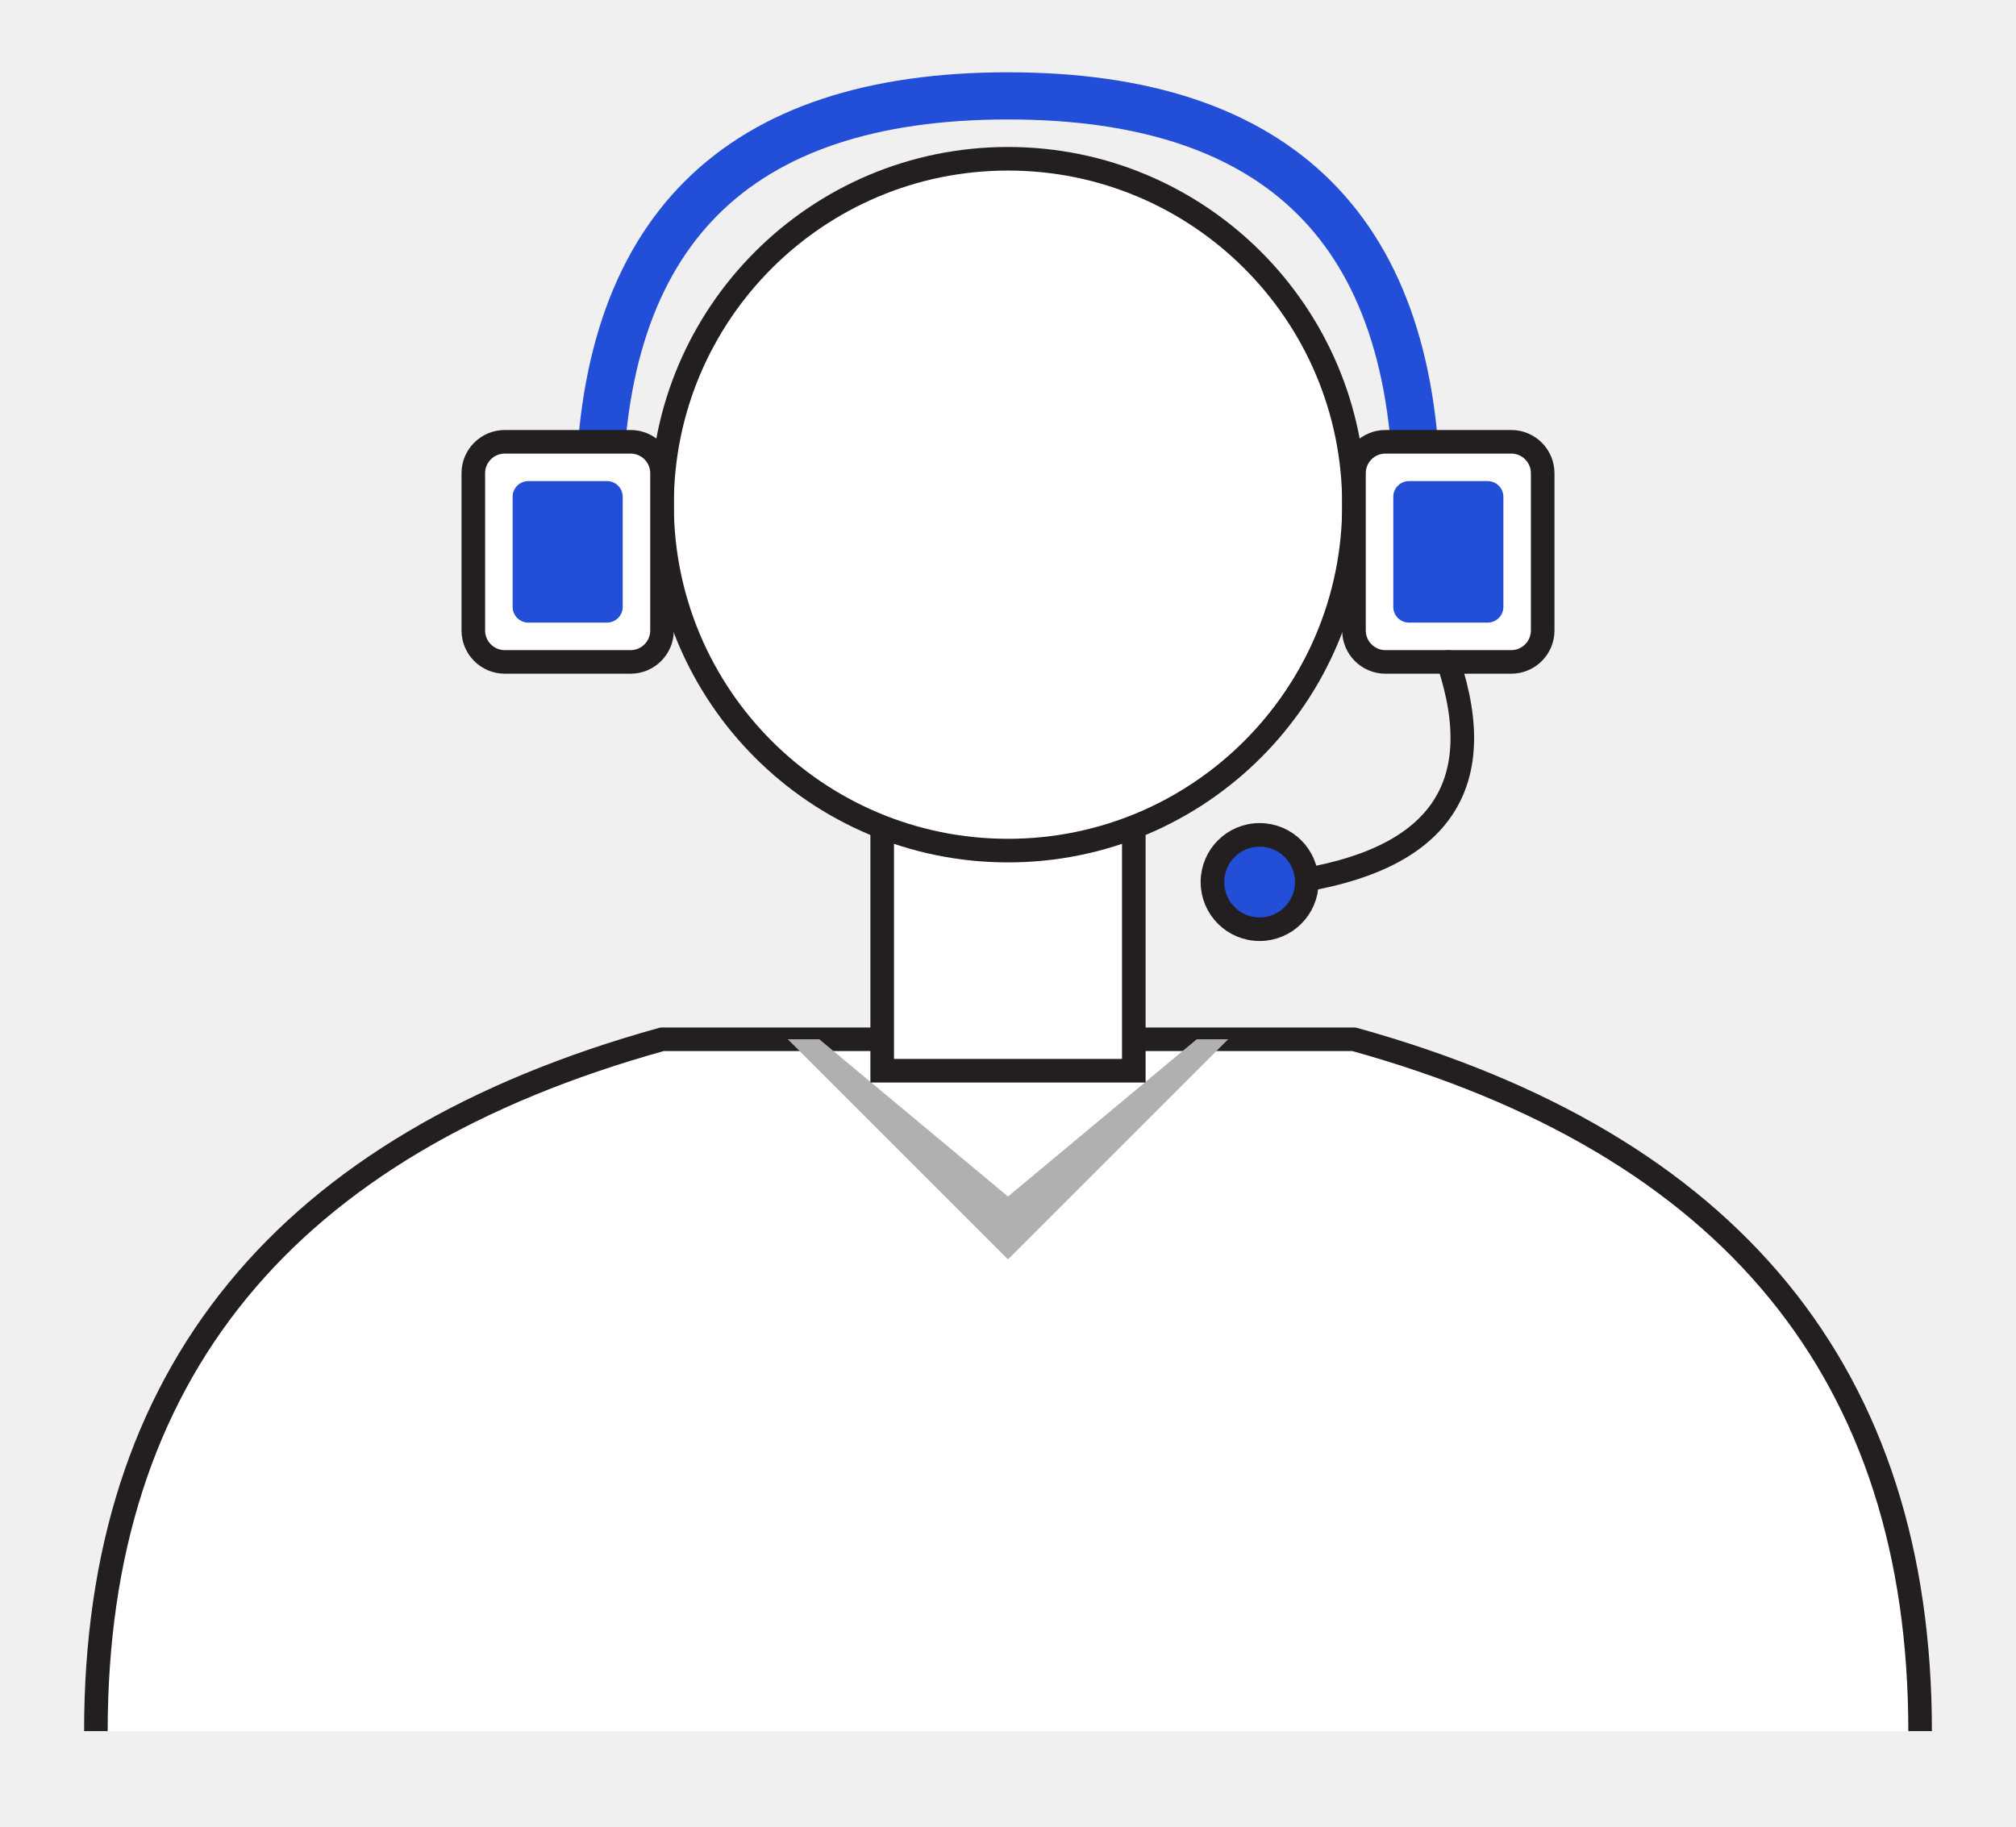
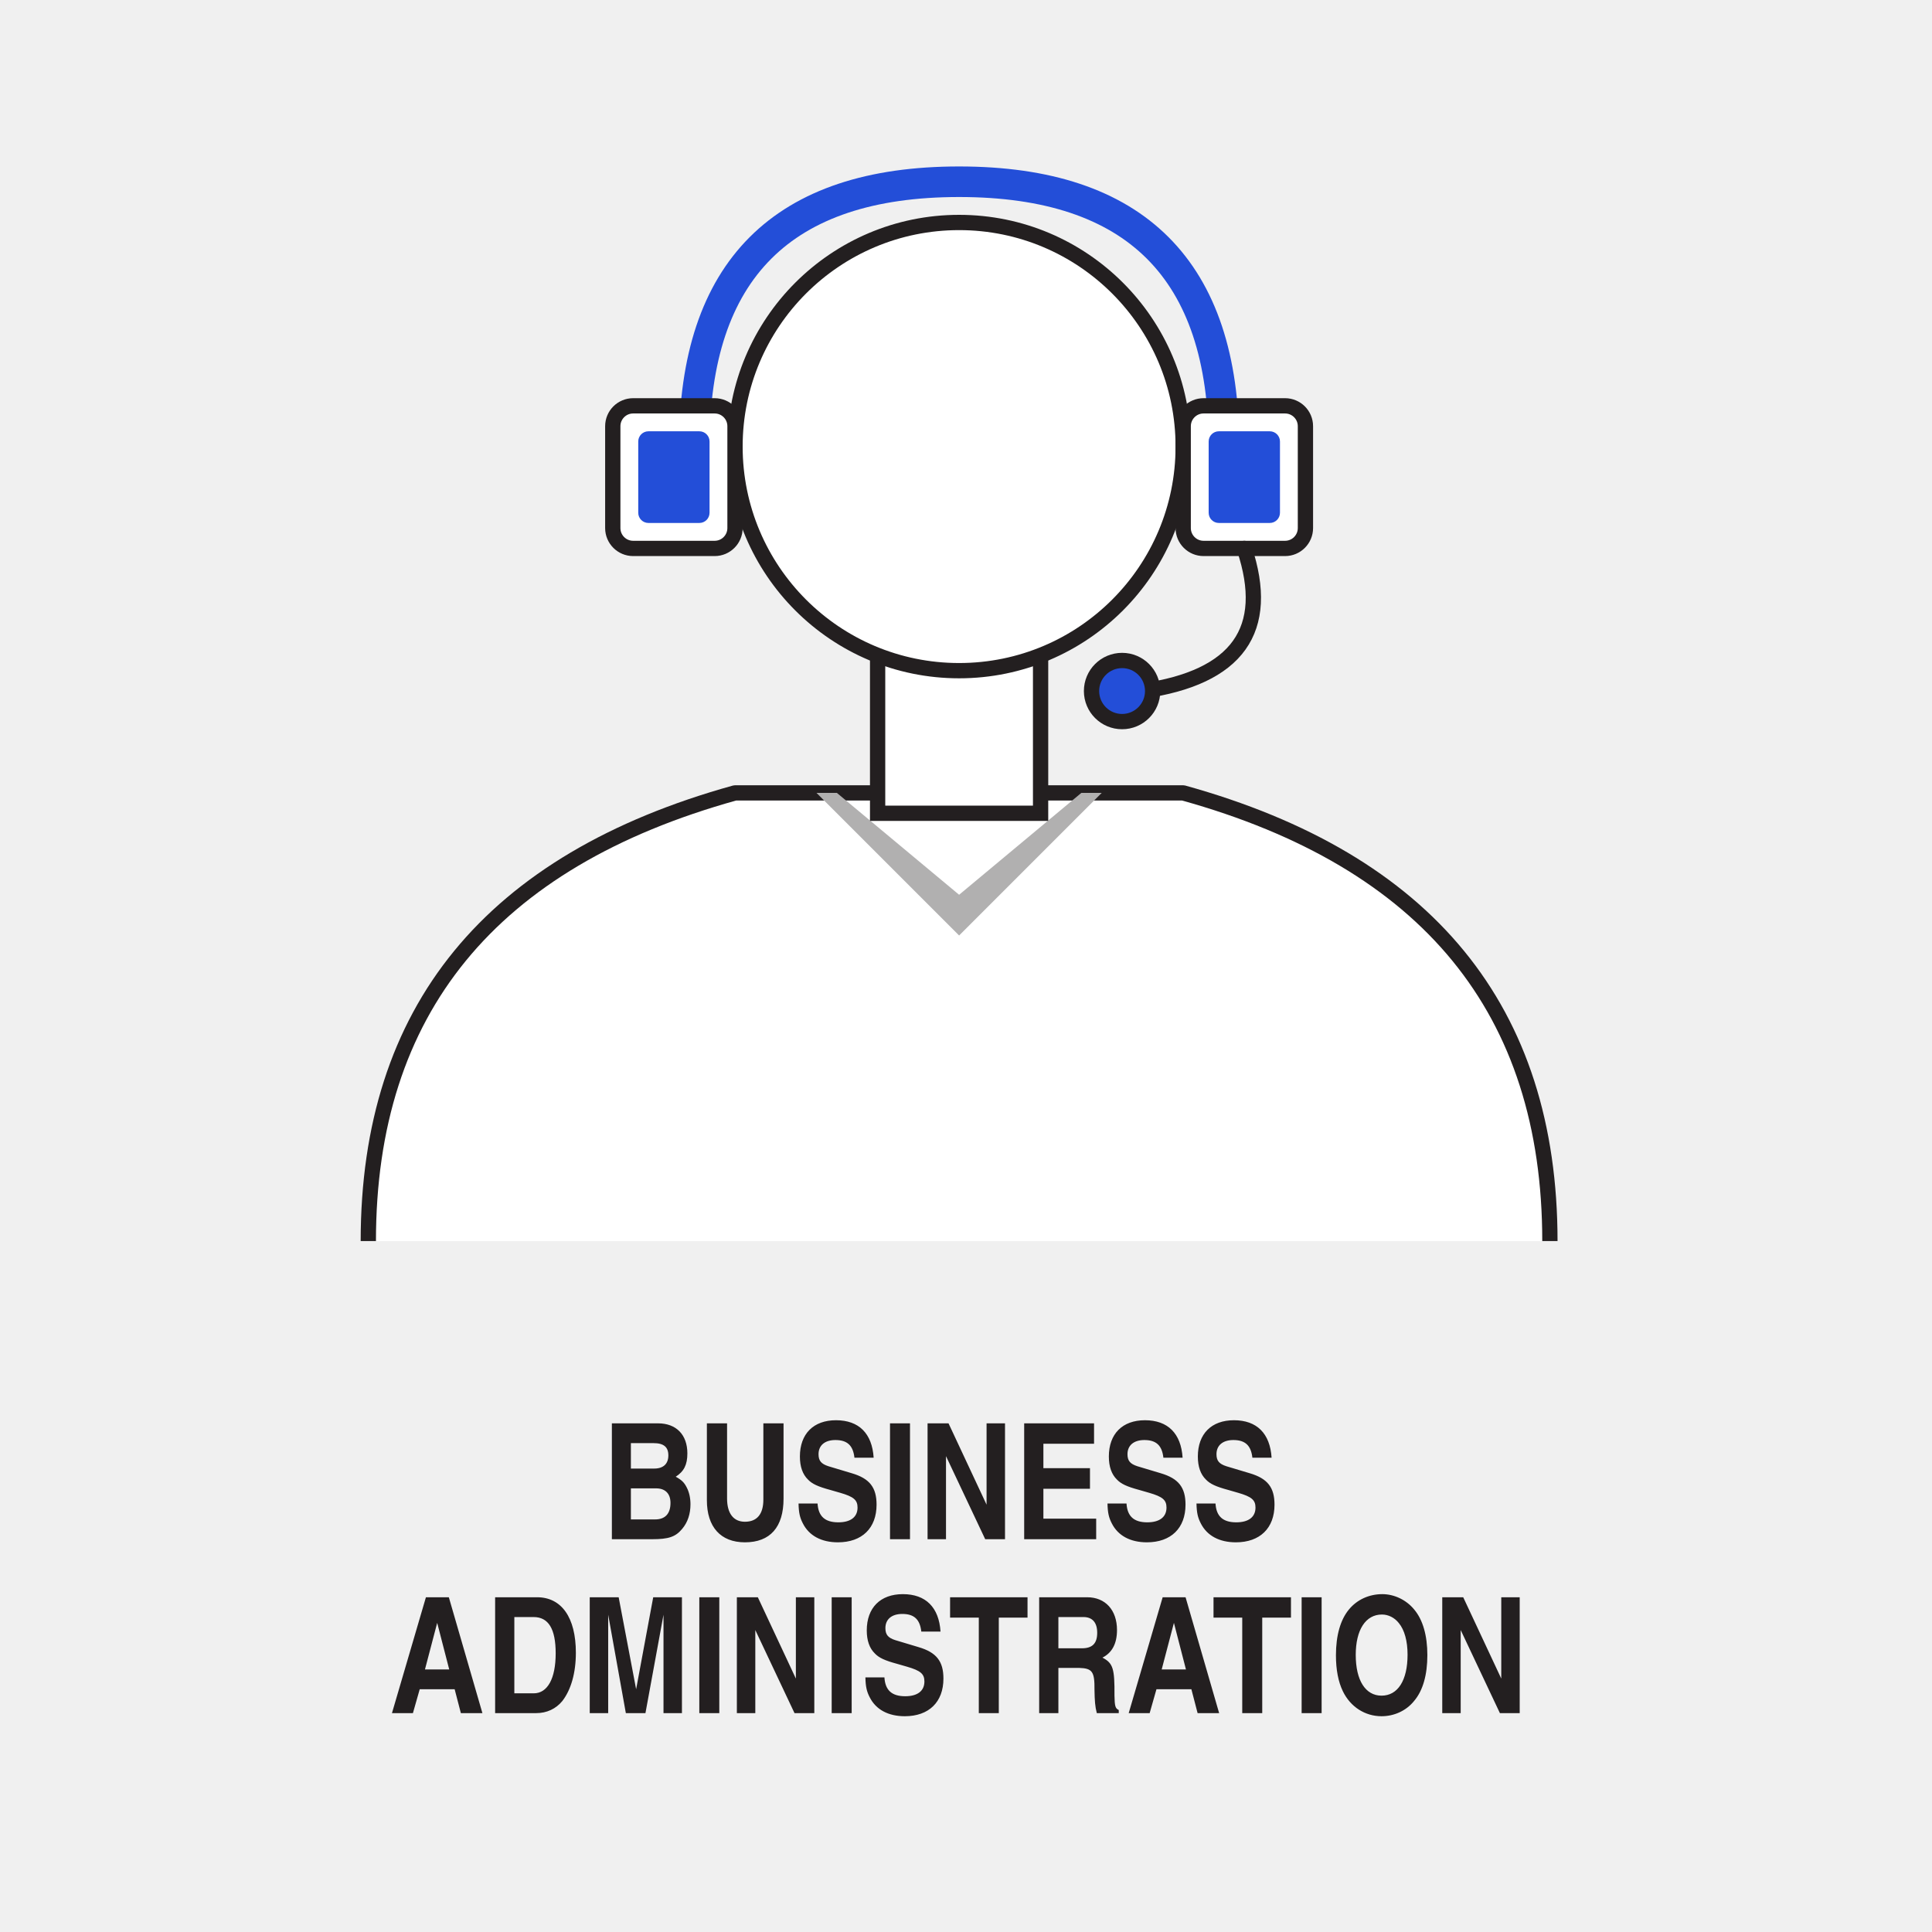
- <svg xmlns="http://www.w3.org/2000/svg" class="class-icon" viewBox="19.44 29.72 105.12 95.28" aria-label="Business Administration">
+ <svg xmlns="http://www.w3.org/2000/svg" class="class-icon" viewBox="-5.21 20.09 155.53 155.53" aria-label="Business Administration">
  <g transform="translate(72,120) scale(0.82) translate(-72,-122)">
    <path d="M14 122 Q14 88 50 78 L94 78 Q130 88 130 122" fill="#FFFFFF" stroke="#231F20" stroke-width="1.5" stroke-linejoin="round" />
    <path d="M58 78 L72 92 L86 78 L84 78 L72 88 L60 78 Z" fill="#B1B0B0" />
    <rect x="64" y="64" width="16" height="16" fill="#FFFFFF" stroke="#231F20" stroke-width="1.5" />
    <circle cx="72" cy="44" r="22" fill="#FFFFFF" stroke="#231F20" stroke-width="1.5" />
    <path d="M46 44 Q46 18 72 18 Q98 18 98 44" fill="none" stroke="#234ed8" stroke-width="3" stroke-linecap="round" />
    <rect x="38" y="40" width="12" height="14" rx="2" fill="#FFFFFF" stroke="#231F20" stroke-width="1.5" />
    <rect x="40.5" y="42.5" width="7" height="9" rx="1" fill="#234ed8" />
    <rect x="94" y="40" width="12" height="14" rx="2" fill="#FFFFFF" stroke="#231F20" stroke-width="1.5" />
    <rect x="96.5" y="42.5" width="7" height="9" rx="1" fill="#234ed8" />
    <path d="M100 54 Q104 66 90 68" fill="none" stroke="#231F20" stroke-width="1.5" stroke-linecap="round" />
    <circle cx="88" cy="68" r="3" fill="#234ed8" stroke="#231F20" stroke-width="1.5" />
  </g>
+   <text x="72" y="144" text-anchor="middle" font-family="'Trade Gothic LT Std Bold Condensed No. 20', 'Trade Gothic LT Std', 'TradeGothicLTStd-BdCn20', 'Trade Gothic Bold Condensed', 'Arial Narrow', 'Helvetica Condensed', sans-serif-condensed" font-size="13" font-weight="700" fill="#231F20" letter-spacing="0">
+     <tspan x="72" dy="0">BUSINESS</tspan>
+     <tspan x="72" dy="14">ADMINISTRATION</tspan>
+   </text>
</svg>
